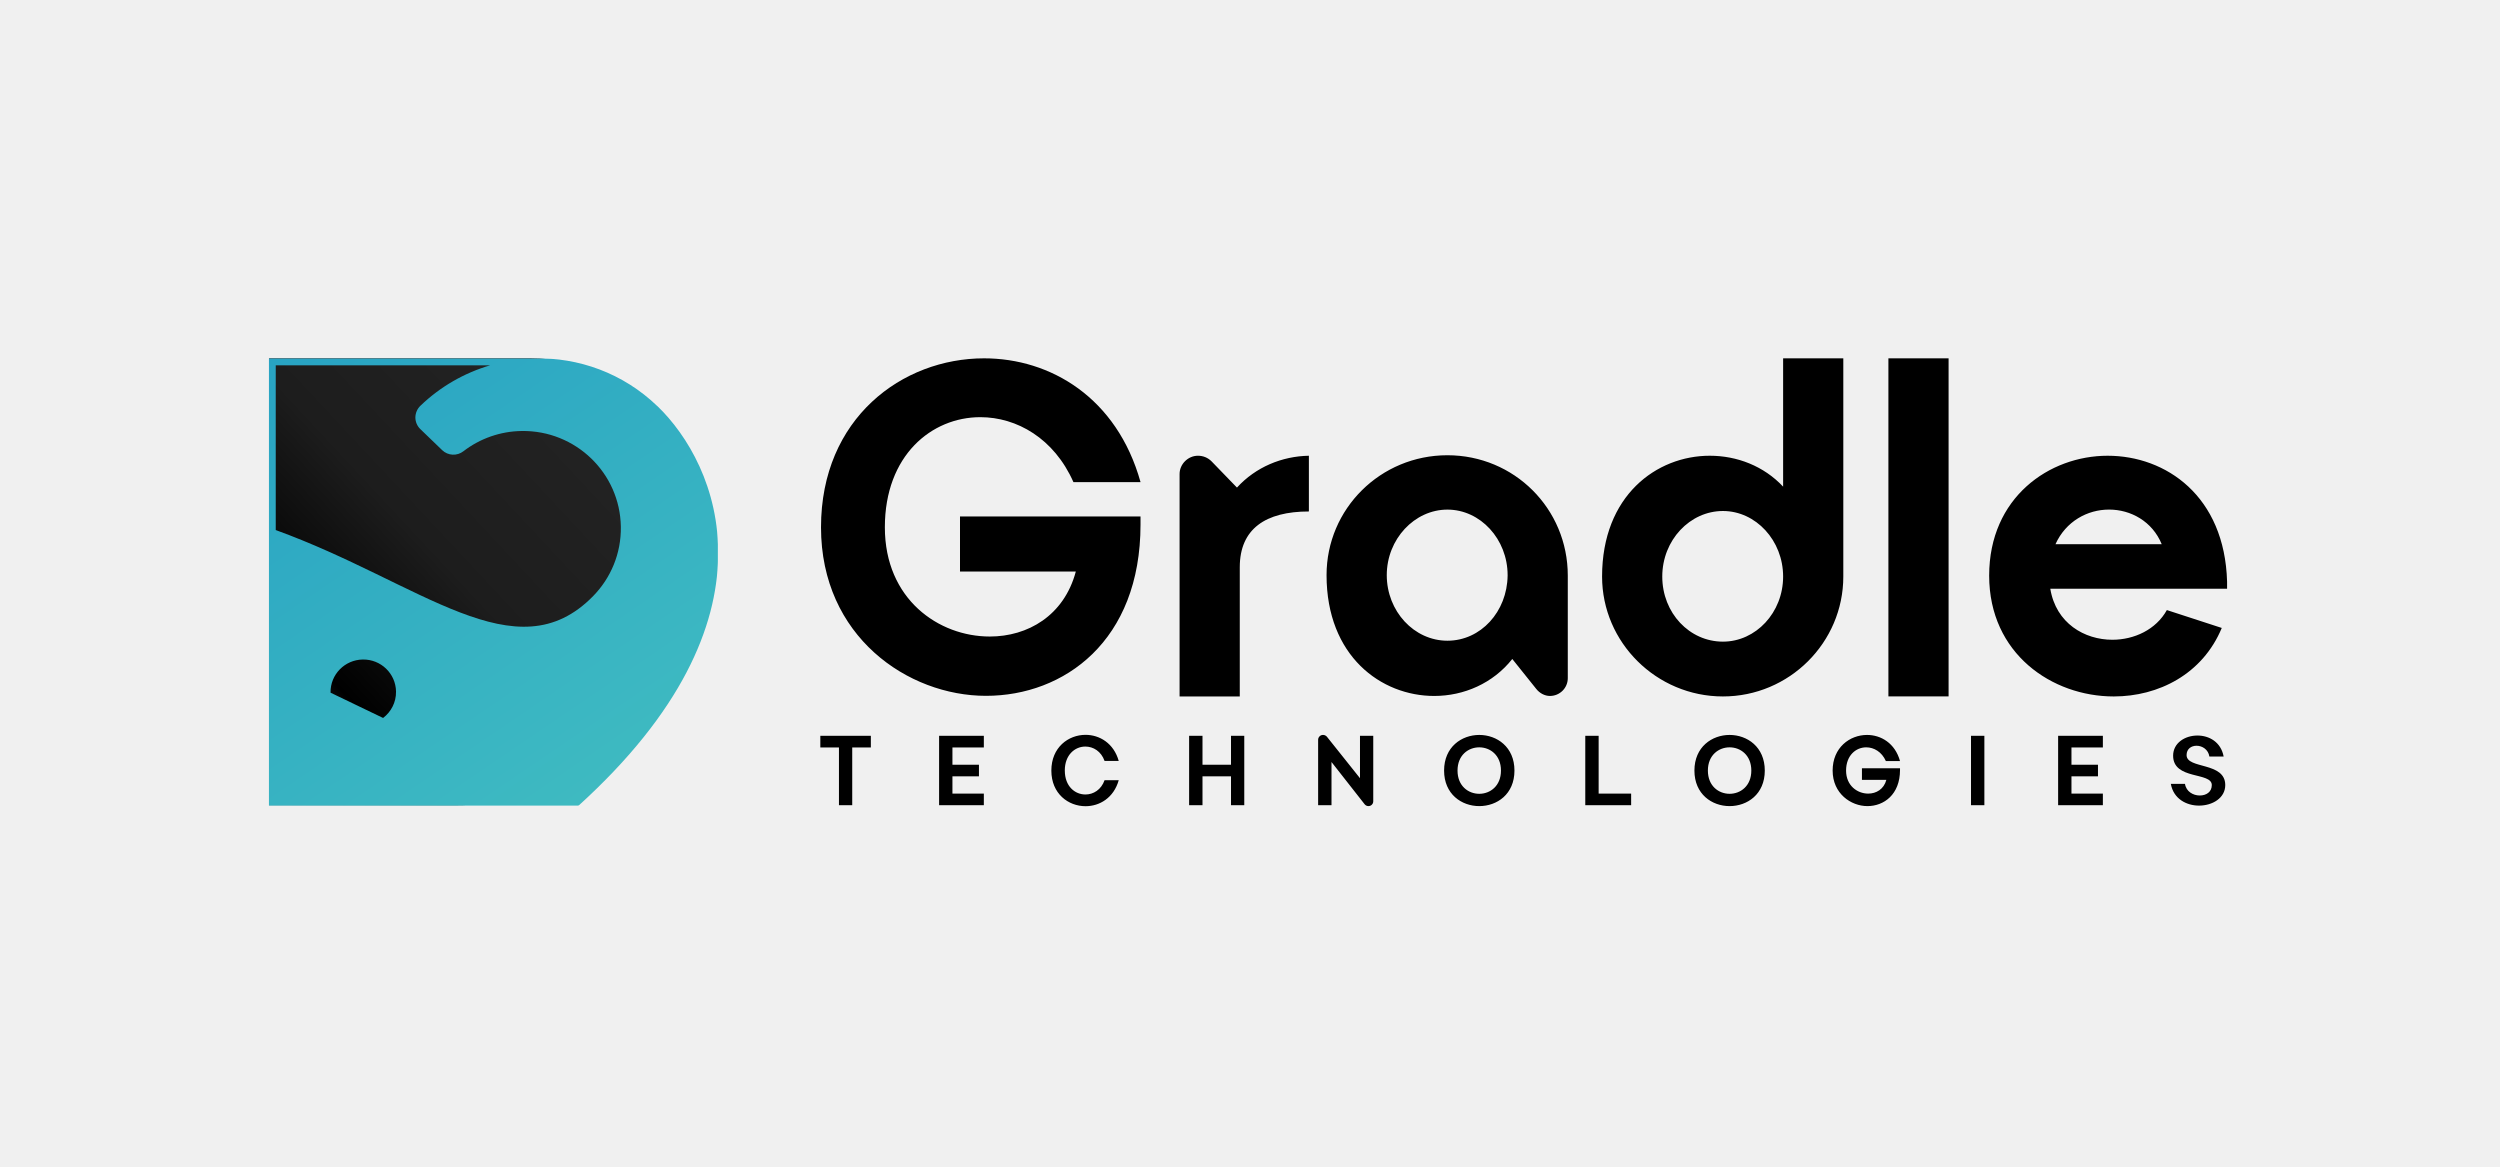
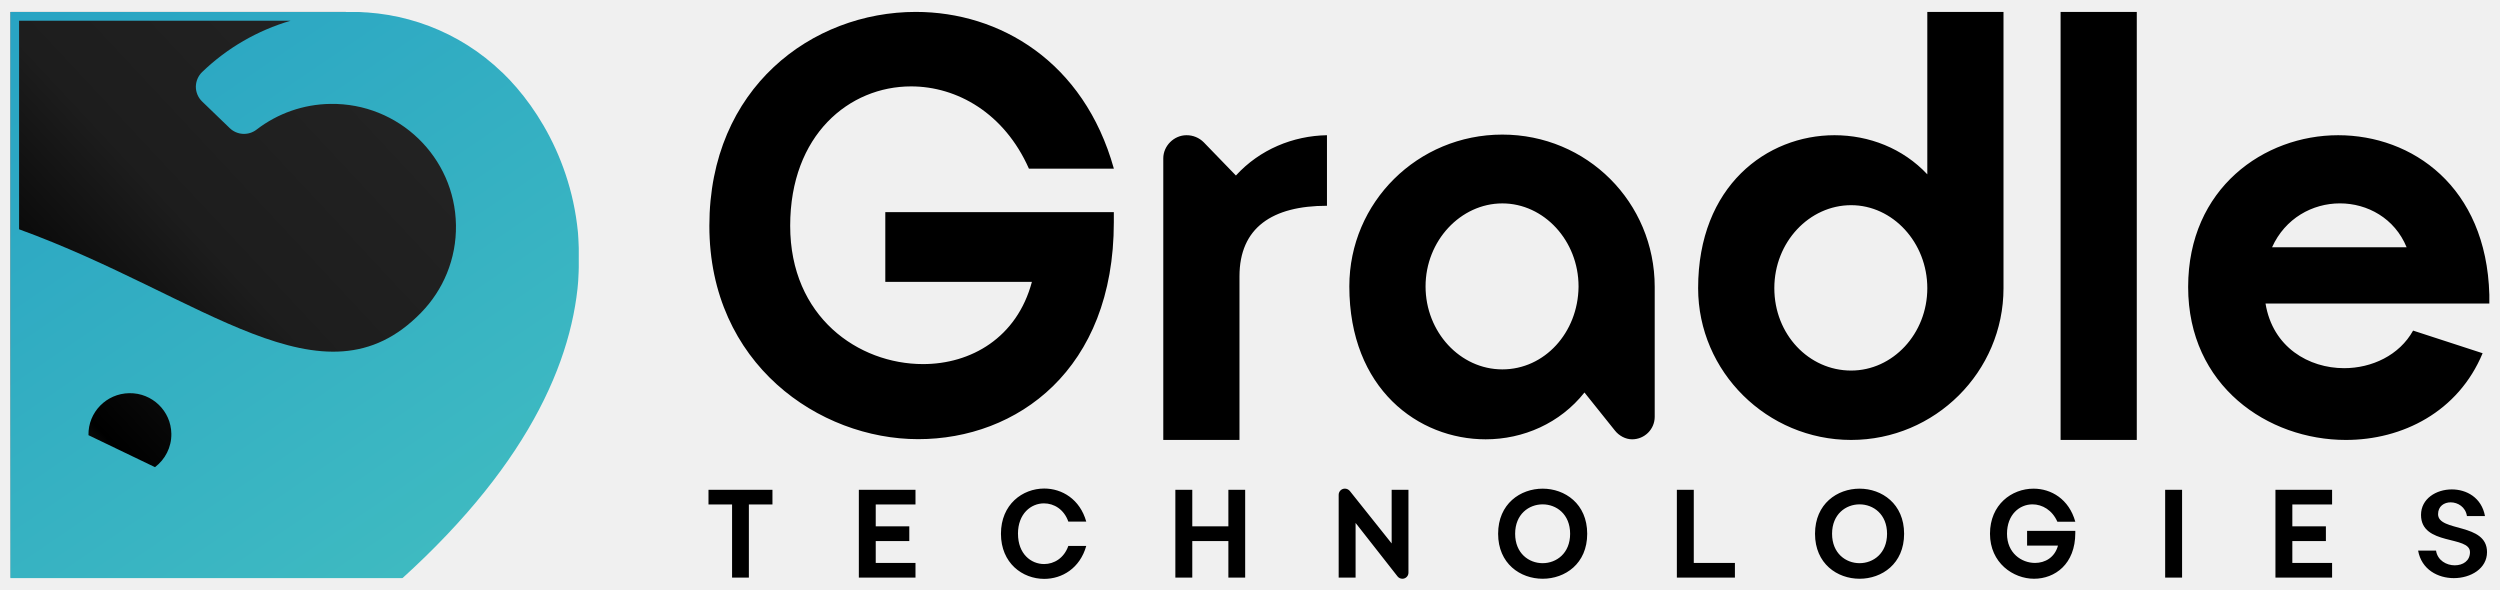
- <svg xmlns="http://www.w3.org/2000/svg" width="600" height="280" fill="none" viewBox="0 0 600 280">
-   <path fill="url(#paint0_linear_4061_24871)" d="M127.268 86c24.319 0 44.055 19.986 44.055 44.655 0 34.579-27.658 62.591-61.756 62.591H64.581V86z" />
-   <mask id="mask0_4061_24871" width="109" height="108" x="64" y="86" maskUnits="userSpaceOnUse" style="mask-type:luminance">
-     <path fill="#fff" d="M172.291 86H64.5v107.347h107.785V86z" />
-   </mask>
-   <g mask="url(#mask0_4061_24871)">
-     <path fill="url(#paint1_linear_4061_24871)" fill-rule="evenodd" d="M157.798 97.487h-.018c-8.219-7.926-18.929-11.741-29.538-11.47a.1.1 0 0 0-.065 0 65 65 0 0 0-1.073-.011H64.506v107.483h74.203c49.931-45.216 33.434-82.176 19.089-96.002M91.944 172.31l-12.613-6.066v-.023c-.071-4.323 3.398-7.873 7.739-7.938 4.34-.071 7.916 3.372 7.976 7.696.041 2.575-1.186 4.872-3.102 6.331m50.447-29.288c-18.513 19-41.326-3.142-76.213-15.81v-39.54h51.473a40.66 40.66 0 0 0-16.77 9.727 3.95 3.95 0 0 0-1.192 2.787c0 1.051.427 2.055 1.186 2.794l5.236 5.049a3.9 3.9 0 0 0 5.1.278 23.44 23.44 0 0 1 13.977-4.867c12.952-.201 23.62 10.082 23.815 22.975.101 6.443-2.431 12.319-6.612 16.607" clip-rule="evenodd" />
-   </g>
-   <path fill="#000" d="M524.781 181.222c0 3.408 9.281 1.571 9.281 7.193 0 3.119-3.084 4.932-6.292 4.932-3.013 0-6.126-1.618-6.772-5.215h3.398c.284 1.86 1.986 2.787 3.54 2.787 1.553 0 2.894-.832 2.894-2.504 0-3.195-9.281-1.169-9.281-7.051 0-3.072 2.87-4.837 5.835-4.837 2.799 0 5.646 1.547 6.292 5.049h-3.422c-.26-1.713-1.725-2.598-3.083-2.598-1.246 0-2.39.738-2.39 2.238zm-20.092-1.837h-7.537v4.146h6.363v2.788h-6.363v4.146h7.537v2.787H493.95v-16.655h10.739zm-28.44 13.867h-3.208v-16.655h3.208zm-29.384-8.865h9.139v.408c0 5.906-3.879 8.67-7.822 8.67s-8.35-3-8.35-8.528 4.116-8.552 8.255-8.552c3.35 0 6.725 1.978 7.917 6.266h-3.398c-.979-2.215-2.87-3.29-4.715-3.29-2.461 0-4.833 1.932-4.833 5.576s2.728 5.528 5.314 5.528c1.915 0 3.753-1.046 4.352-3.29h-5.859zm-40.205.55c0-5.694 4.234-8.552 8.444-8.552s8.445 2.858 8.445 8.552-4.211 8.528-8.445 8.528-8.444-2.859-8.444-8.528m3.232 0c0 3.714 2.609 5.575 5.212 5.575s5.213-1.861 5.213-5.575-2.61-5.576-5.213-5.576-5.212 1.861-5.212 5.576m-26.217 5.528h7.798v2.787h-11.006v-16.655h3.208zm-37.094-5.528c0-5.694 4.234-8.552 8.444-8.552s8.445 2.858 8.445 8.552-4.21 8.528-8.445 8.528c-4.234 0-8.444-2.859-8.444-8.528m3.226 0c0 3.714 2.609 5.575 5.213 5.575s5.212-1.861 5.212-5.575-2.609-5.576-5.212-5.576c-2.604 0-5.213 1.861-5.213 5.576m-23.411-8.339h3.185v15.721a1.15 1.15 0 0 1-1.151 1.146 1.17 1.17 0 0 1-.907-.431l-7.964-10.152v10.365h-3.208v-15.698c0-.644.527-1.17 1.174-1.17.361 0 .694.166.931.431l7.94 9.958v-10.176zm-30.955-.001h3.184v16.655h-3.184v-6.933h-6.843v6.933h-3.209v-16.655h3.209v6.934h6.843zm-39.885 8.34c0 3.815 2.461 5.74 4.951 5.74 1.892 0 3.778-1.122 4.59-3.431h3.398c-1.198 4.241-4.59 6.243-7.964 6.243-4.116 0-8.207-2.977-8.207-8.552s4.091-8.576 8.207-8.576c3.374 0 6.772 2.026 7.964 6.267h-3.398c-.812-2.31-2.704-3.455-4.619-3.455-2.461 0-4.928 1.954-4.928 5.764zm-19.434-5.552h-7.537v4.146h6.363v2.788h-6.363v4.146h7.537v2.787h-10.739v-16.655h10.739zm-39.244-2.788h12.127v2.788h-4.471v13.867h-3.185v-13.867h-4.471zm270.784-9.455h-14.445V86h14.445zM427.949 86h14.445v52.374c0 15.846-12.975 28.774-28.891 28.774s-29.004-12.922-29.004-28.774c0-19.442 13.088-28.998 25.843-28.998 6.547 0 12.975 2.474 17.607 7.418zm-14.446 67.995c7.899 0 14.446-6.969 14.446-15.621s-6.547-15.733-14.446-15.733-14.558 6.969-14.558 15.733c0 8.765 6.546 15.621 14.558 15.621m-37.235-15.845v24.61c0 2.363-1.922 4.27-4.288 4.27-1.239 0-2.485-.673-3.273-1.683l-5.758-7.193c-4.626 5.847-11.623 8.876-18.733 8.876-12.75 0-25.844-9.555-25.844-28.998 0-15.958 12.975-28.774 29.004-28.774s28.892 12.81 28.892 28.886zm-14.44 0v-.112c0-8.652-6.547-15.733-14.446-15.733s-14.558 7.081-14.558 15.733 6.547 15.734 14.558 15.734c8.012 0 14.333-6.969 14.446-15.622m-64.958-21.131c4.513-4.943 10.834-7.53 17.262-7.642v13.377c-10.383 0-16.586 4.158-16.586 13.377v31.018H283.1v-53.39c0-2.362 2.028-4.382 4.4-4.382 1.24 0 2.372.449 3.274 1.346zm-66.476 6.939h43.331v1.919c0 28.018-18.378 41.123-37.093 41.123s-39.589-14.233-39.589-40.444c0-26.21 19.516-40.556 39.138-40.556 15.881 0 31.875 9.379 37.55 29.713h-16.106c-4.65-10.507-13.61-15.592-22.345-15.592-11.682 0-22.914 9.149-22.914 26.435s12.934 26.211 25.185 26.211c9.073 0 17.808-4.973 20.643-15.592H230.4v-13.217zm289.654 22.455c-2.597 4.689-7.833 7.129-13.081 7.129-6.66 0-13.539-3.934-14.897-12.249h42.43v-1.684c-.563-20.564-14.671-30.232-28.666-30.232s-28.435 10.004-28.435 28.774c0 18.769 15.122 28.998 29.906 28.998 10.698 0 21.301-5.315 25.92-16.442l-13.171-4.288zm-13.87-24.114c5.189 0 10.384 2.811 12.637 8.316H493.31c2.484-5.505 7.673-8.316 12.862-8.316z" />
+ <svg xmlns="http://www.w3.org/2000/svg" width="500" height="118" viewBox="0 0 500 118">
  <defs>
-     <linearGradient id="paint0_linear_4061_24871" x1="158.881" x2="52.632" y1="84.205" y2="183.443" gradientUnits="userSpaceOnUse">
+     <linearGradient id="paint0_linear_4061_24871" x1="158.881" x2="52.632" y1="84.205" y2="183.443" gradientTransform="translate(-65.996 -88.342)scale(1.05493)" gradientUnits="userSpaceOnUse">
      <stop stop-color="#838383" />
      <stop offset=".16" stop-color="#232323" />
      <stop offset=".5" stop-color="#1d1d1d" />
      <stop offset=".77" />
      <stop offset="1" stop-color="#838383" />
    </linearGradient>
    <linearGradient id="paint1_linear_4061_24871" x1="41.675" x2="190.868" y1="43.383" y2="262.735" gradientUnits="userSpaceOnUse">
      <stop stop-color="#209bc4" />
      <stop offset="1" stop-color="#4dc9c0" />
    </linearGradient>
+     <linearGradient id="gradient-1" x1="41.675" x2="190.868" y1="43.383" y2="262.735" gradientUnits="userSpaceOnUse">
+       <stop stop-color="#209bc4" />
+       <stop offset="1" stop-color="#4dc9c0" />
+     </linearGradient>
  </defs>
+   <path fill="url(#paint0_linear_4061_24871)" d="M68.264 2.382c25.655 0 46.475 21.084 46.475 47.108 0 36.479-29.177 66.029-65.149 66.029H2.133V2.382z" style="stroke-width:1" />
+   <mask id="mask0_4061_24871" width="109" height="108" x="64" y="86" maskUnits="userSpaceOnUse" style="mask-type:luminance">
+     <path fill="#fff" d="M172.291 86H64.5v107.347h107.785V86z" />
+   </mask>
+   <g mask="url(#mask0_4061_24871)" transform="translate(-65.996 -88.342)scale(1.05493)">
+     <path fill="url(#paint1_linear_4061_24871)" fill-rule="evenodd" d="M157.798 97.487h-.018c-8.219-7.926-18.929-11.741-29.538-11.47a.1.1 0 0 0-.065 0 65 65 0 0 0-1.073-.011H64.506v107.483h74.203c49.931-45.216 33.434-82.176 19.089-96.002M91.944 172.31l-12.613-6.066v-.023c-.071-4.323 3.398-7.873 7.739-7.938 4.34-.071 7.916 3.372 7.976 7.696.041 2.575-1.186 4.872-3.102 6.331m50.447-29.288c-18.513 19-41.326-3.142-76.213-15.81v-39.54h51.473a40.66 40.66 0 0 0-16.77 9.727 3.95 3.95 0 0 0-1.192 2.787c0 1.051.427 2.055 1.186 2.794l5.236 5.049a3.9 3.9 0 0 0 5.1.278 23.44 23.44 0 0 1 13.977-4.867c12.952-.201 23.62 10.082 23.815 22.975.101 6.443-2.431 12.319-6.612 16.607" clip-rule="evenodd" />
+   </g>
+   <path d="M487.614 102.835c0 3.595 9.791 1.657 9.791 7.588 0 3.29-3.254 5.203-6.638 5.203-3.179 0-6.463-1.707-7.144-5.501h3.585c.299 1.962 2.095 2.94 3.734 2.94s3.053-.878 3.053-2.642c0-3.37-9.791-1.233-9.791-7.438 0-3.241 3.028-5.103 6.156-5.103 2.952 0 5.956 1.632 6.637 5.326h-3.61c-.274-1.807-1.819-2.74-3.252-2.74-1.314 0-2.521.778-2.521 2.361zm-21.196-1.938h-7.951v4.374h6.712v2.941h-6.712v4.374h7.951v2.94h-11.329v-17.57h11.329zm-30.002 14.629h-3.385v-17.57h3.385zm-30.999-9.352h9.642v.43c0 6.231-4.093 9.146-8.252 9.146s-8.809-3.164-8.809-8.996 4.342-9.022 8.709-9.022c3.534 0 7.094 2.087 8.352 6.61h-3.585c-1.033-2.336-3.028-3.47-4.974-3.47-2.596 0-5.099 2.038-5.099 5.882s2.878 5.832 5.606 5.832c2.02 0 3.959-1.104 4.591-3.471h-6.181zm-42.413.58c0-6.007 4.466-9.022 8.908-9.022s8.909 3.015 8.909 9.022-4.443 8.996-8.909 8.996-8.908-3.016-8.908-8.996m3.409 0c0 3.918 2.753 5.881 5.499 5.881s5.499-1.963 5.499-5.881-2.753-5.882-5.499-5.882-5.499 1.963-5.499 5.882m-27.657 5.832h8.227v2.94h-11.611v-17.57h3.384zm-39.132-5.832c0-6.007 4.467-9.022 8.908-9.022 4.442 0 8.909 3.015 8.909 9.022s-4.441 8.996-8.909 8.996c-4.466 0-8.908-3.016-8.908-8.996m3.404 0c0 3.918 2.752 5.881 5.499 5.881s5.498-1.963 5.498-5.881-2.752-5.882-5.498-5.882-5.499 1.963-5.499 5.882m-24.697-8.797h3.36v16.585a1.213 1.213 0 0 1-1.215 1.208 1.23 1.23 0 0 1-.956-.454l-8.402-10.71v10.934h-3.384V98.96c0-.679.556-1.234 1.238-1.234.381 0 .732.175.982.455l8.377 10.505V97.951zm-32.656-.001h3.359v17.57h-3.359v-7.314h-7.219v7.314h-3.385v-17.57h3.385v7.315h7.219zm-42.076 8.798c0 4.025 2.596 6.055 5.223 6.055 1.996 0 3.986-1.183 4.842-3.619h3.585c-1.264 4.474-4.842 6.586-8.402 6.586-4.342 0-8.657-3.141-8.657-9.022s4.315-9.047 8.657-9.047c3.56 0 7.144 2.137 8.402 6.611h-3.585c-.856-2.437-2.852-3.645-4.872-3.645-2.597 0-5.199 2.062-5.199 6.081zm-20.501-5.857h-7.951v4.374h6.712v2.941h-6.712v4.374h7.951v2.94h-11.329v-17.57h11.329zm-41.4-2.941h12.793v2.941h-4.717v14.629h-3.36v-14.629h-4.716zm285.659-9.975h-15.239V2.382h15.239zM385.462 2.382h15.239v55.251c0 16.717-13.688 30.355-30.478 30.355-16.791 0-30.598-13.632-30.598-30.355 0-20.51 13.807-30.591 27.263-30.591 6.907 0 13.688 2.61 18.574 7.826zm-15.239 71.73c8.333 0 15.239-7.352 15.239-16.479s-6.906-16.597-15.239-16.597-15.358 7.352-15.358 16.597c0 9.247 6.906 16.479 15.358 16.479m-39.281-16.715v25.962c0 2.493-2.027 4.504-4.523 4.504-1.307 0-2.622-.71-3.453-1.775l-6.074-7.588c-4.88 6.168-12.262 9.363-19.762 9.363-13.451 0-27.264-10.08-27.264-30.591 0-16.834 13.688-30.354 30.597-30.354 16.91 0 30.479 13.513 30.479 30.472zm-15.233 0v-.118c0-9.128-6.907-16.598-15.24-16.598s-15.357 7.47-15.357 16.598 6.906 16.598 15.357 16.598c8.453 0 15.121-7.352 15.24-16.48m-68.526-22.292c4.761-5.215 11.429-7.944 18.21-8.062v14.112c-10.953 0-17.497 4.386-17.497 14.112v32.722h-15.24V31.666c0-2.492 2.14-4.623 4.642-4.623a4.8 4.8 0 0 1 3.454 1.42zm-70.128 7.32h45.711v2.025c0 29.557-19.387 43.382-39.13 43.382s-41.764-15.015-41.764-42.666S162.46 2.382 183.16 2.382c16.753 0 33.626 9.894 39.613 31.345h-16.991c-4.906-11.084-14.358-16.448-23.573-16.448-12.323 0-24.172 9.651-24.172 27.887 0 18.235 13.644 27.651 26.568 27.651 9.571 0 18.786-5.246 21.777-16.449h-29.321V42.425zm305.566 23.689c-2.74 4.946-8.264 7.52-13.8 7.52-7.026 0-14.283-4.15-15.715-12.922h44.761v-1.776c-.594-21.694-15.477-31.893-30.241-31.893s-29.997 10.554-29.997 30.355c0 19.8 15.953 30.591 31.549 30.591 11.285 0 22.471-5.607 27.344-17.345l-13.895-4.524zm-14.632-25.439c5.474 0 10.954 2.965 13.331 8.773h-26.906c2.62-5.808 8.094-8.773 13.568-8.773z" style="stroke-width:1" />
+   <mask id="mask-1" width="109" height="108" x="64" y="86" maskUnits="userSpaceOnUse" style="mask-type:luminance">
+     <path fill="#fff" d="M172.291 86H64.5v107.347h107.785V86z" />
+   </mask>
</svg>
